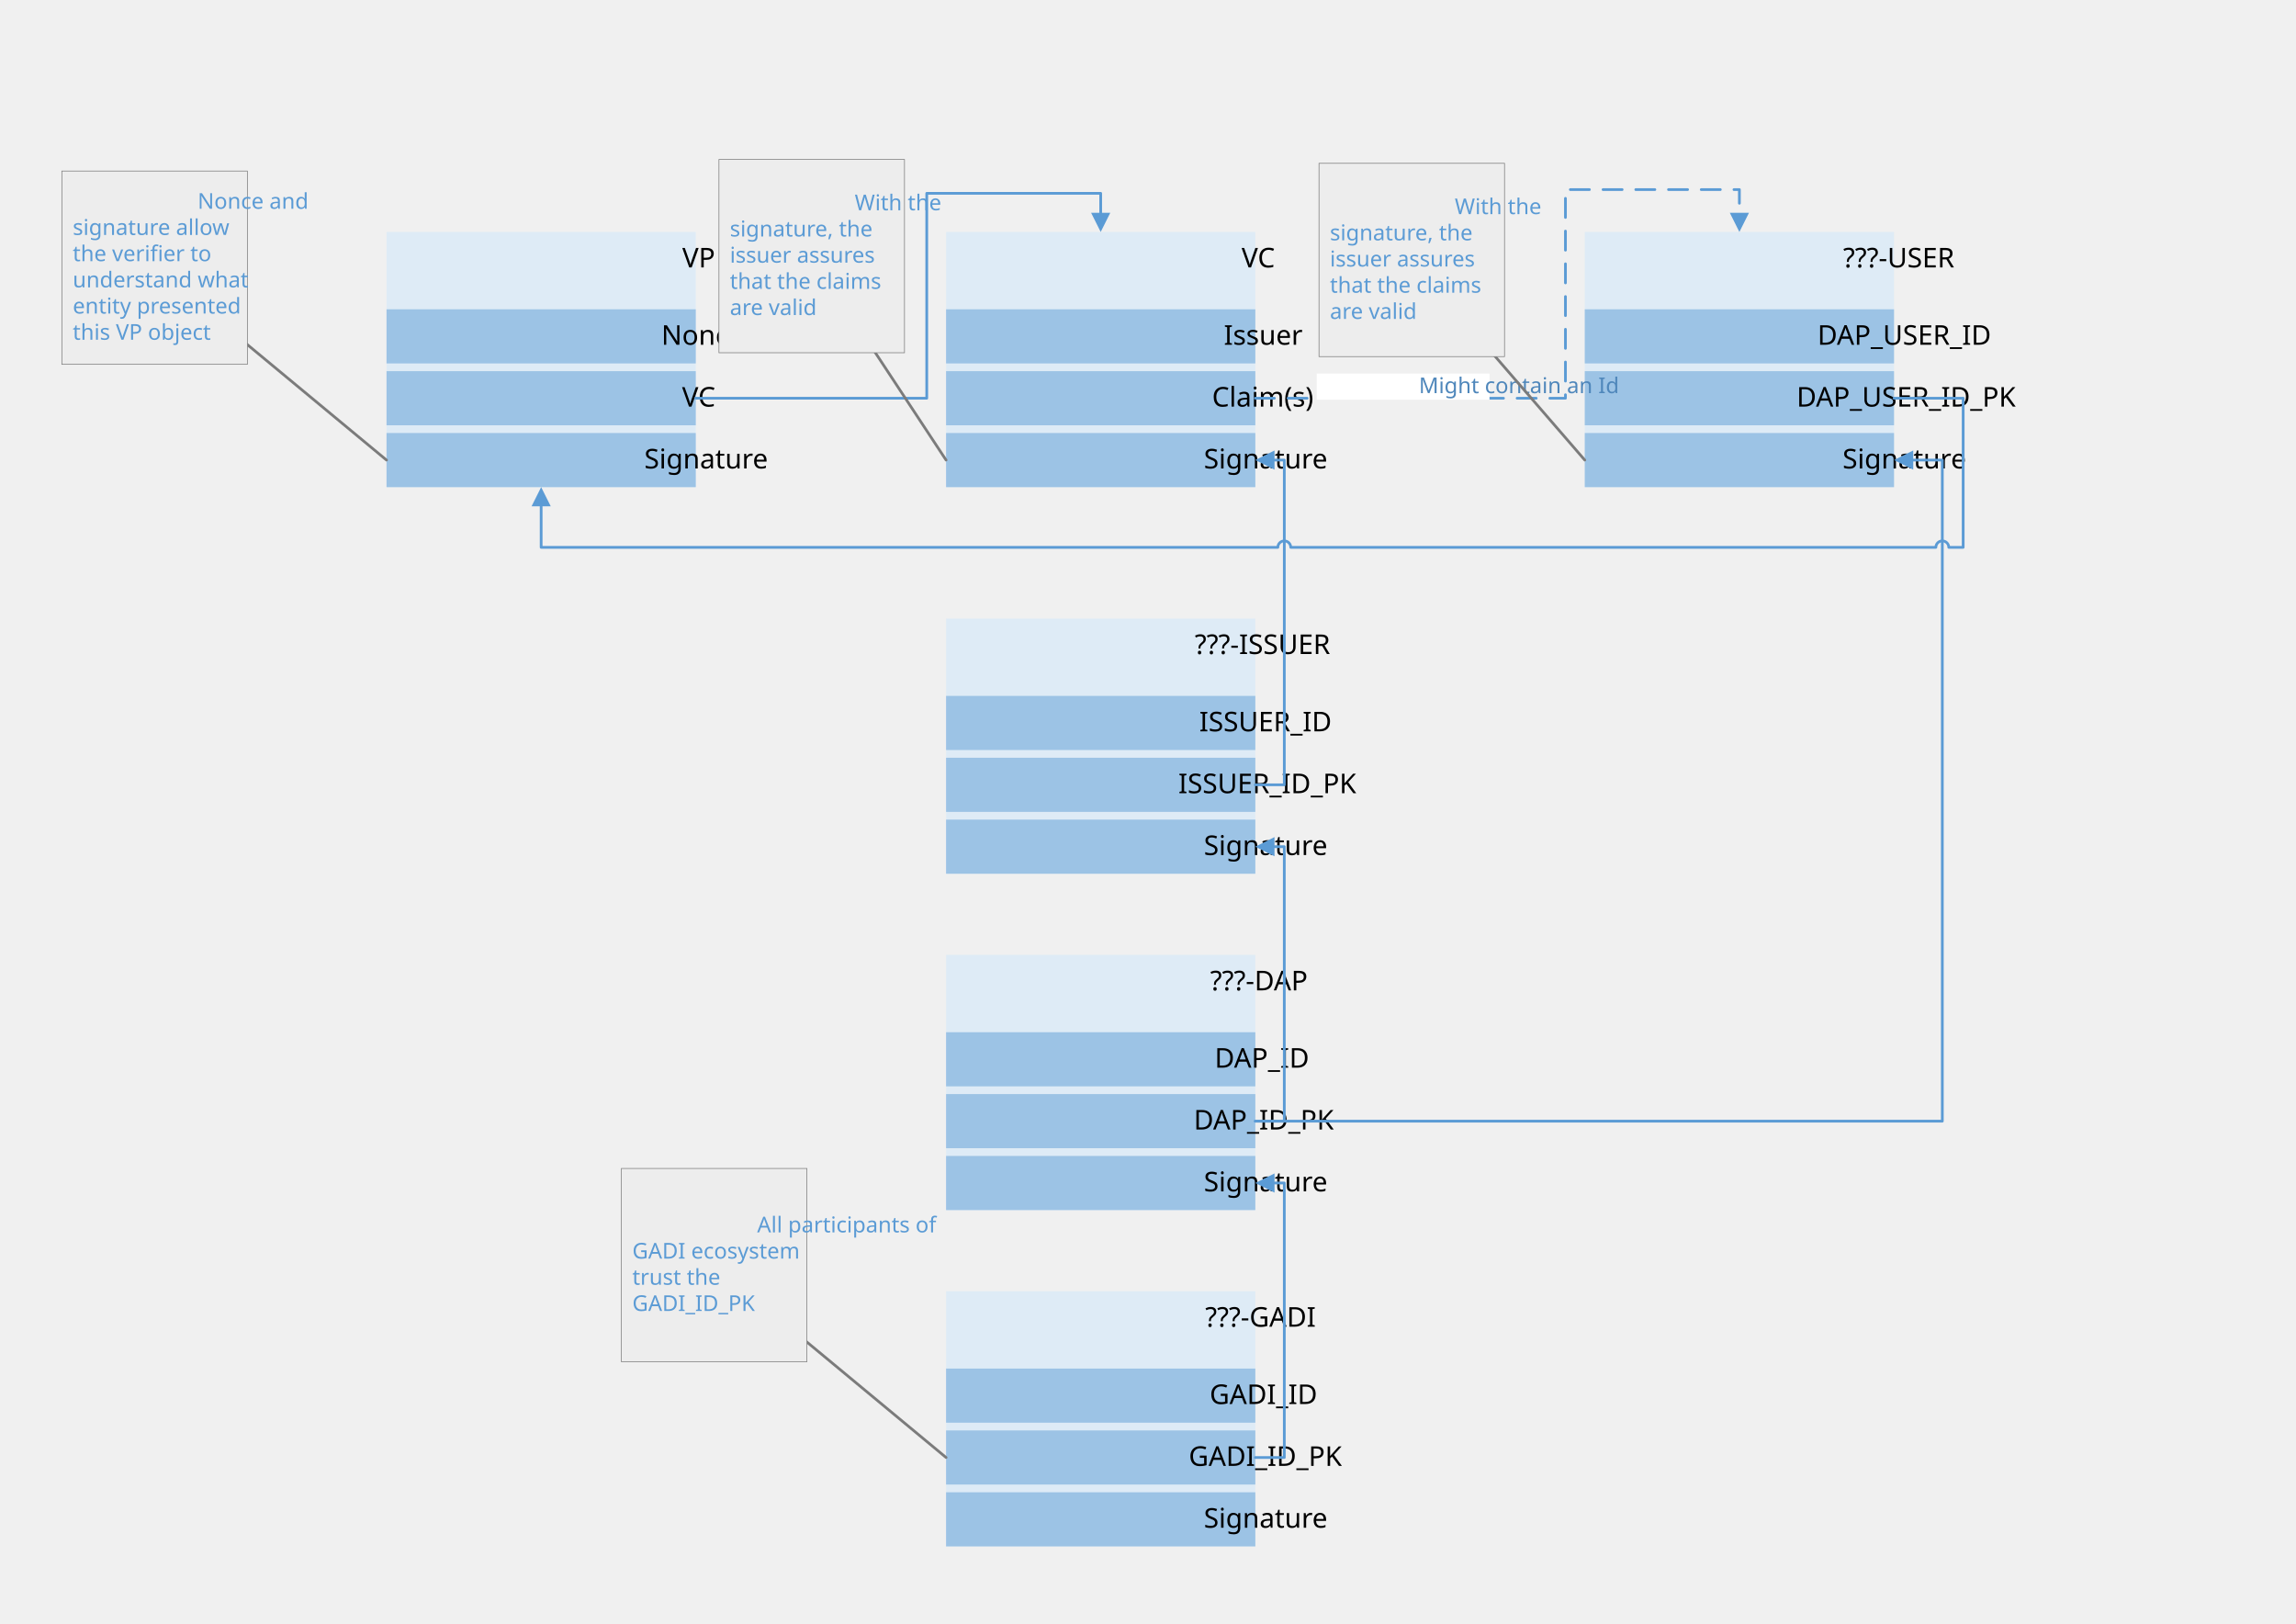
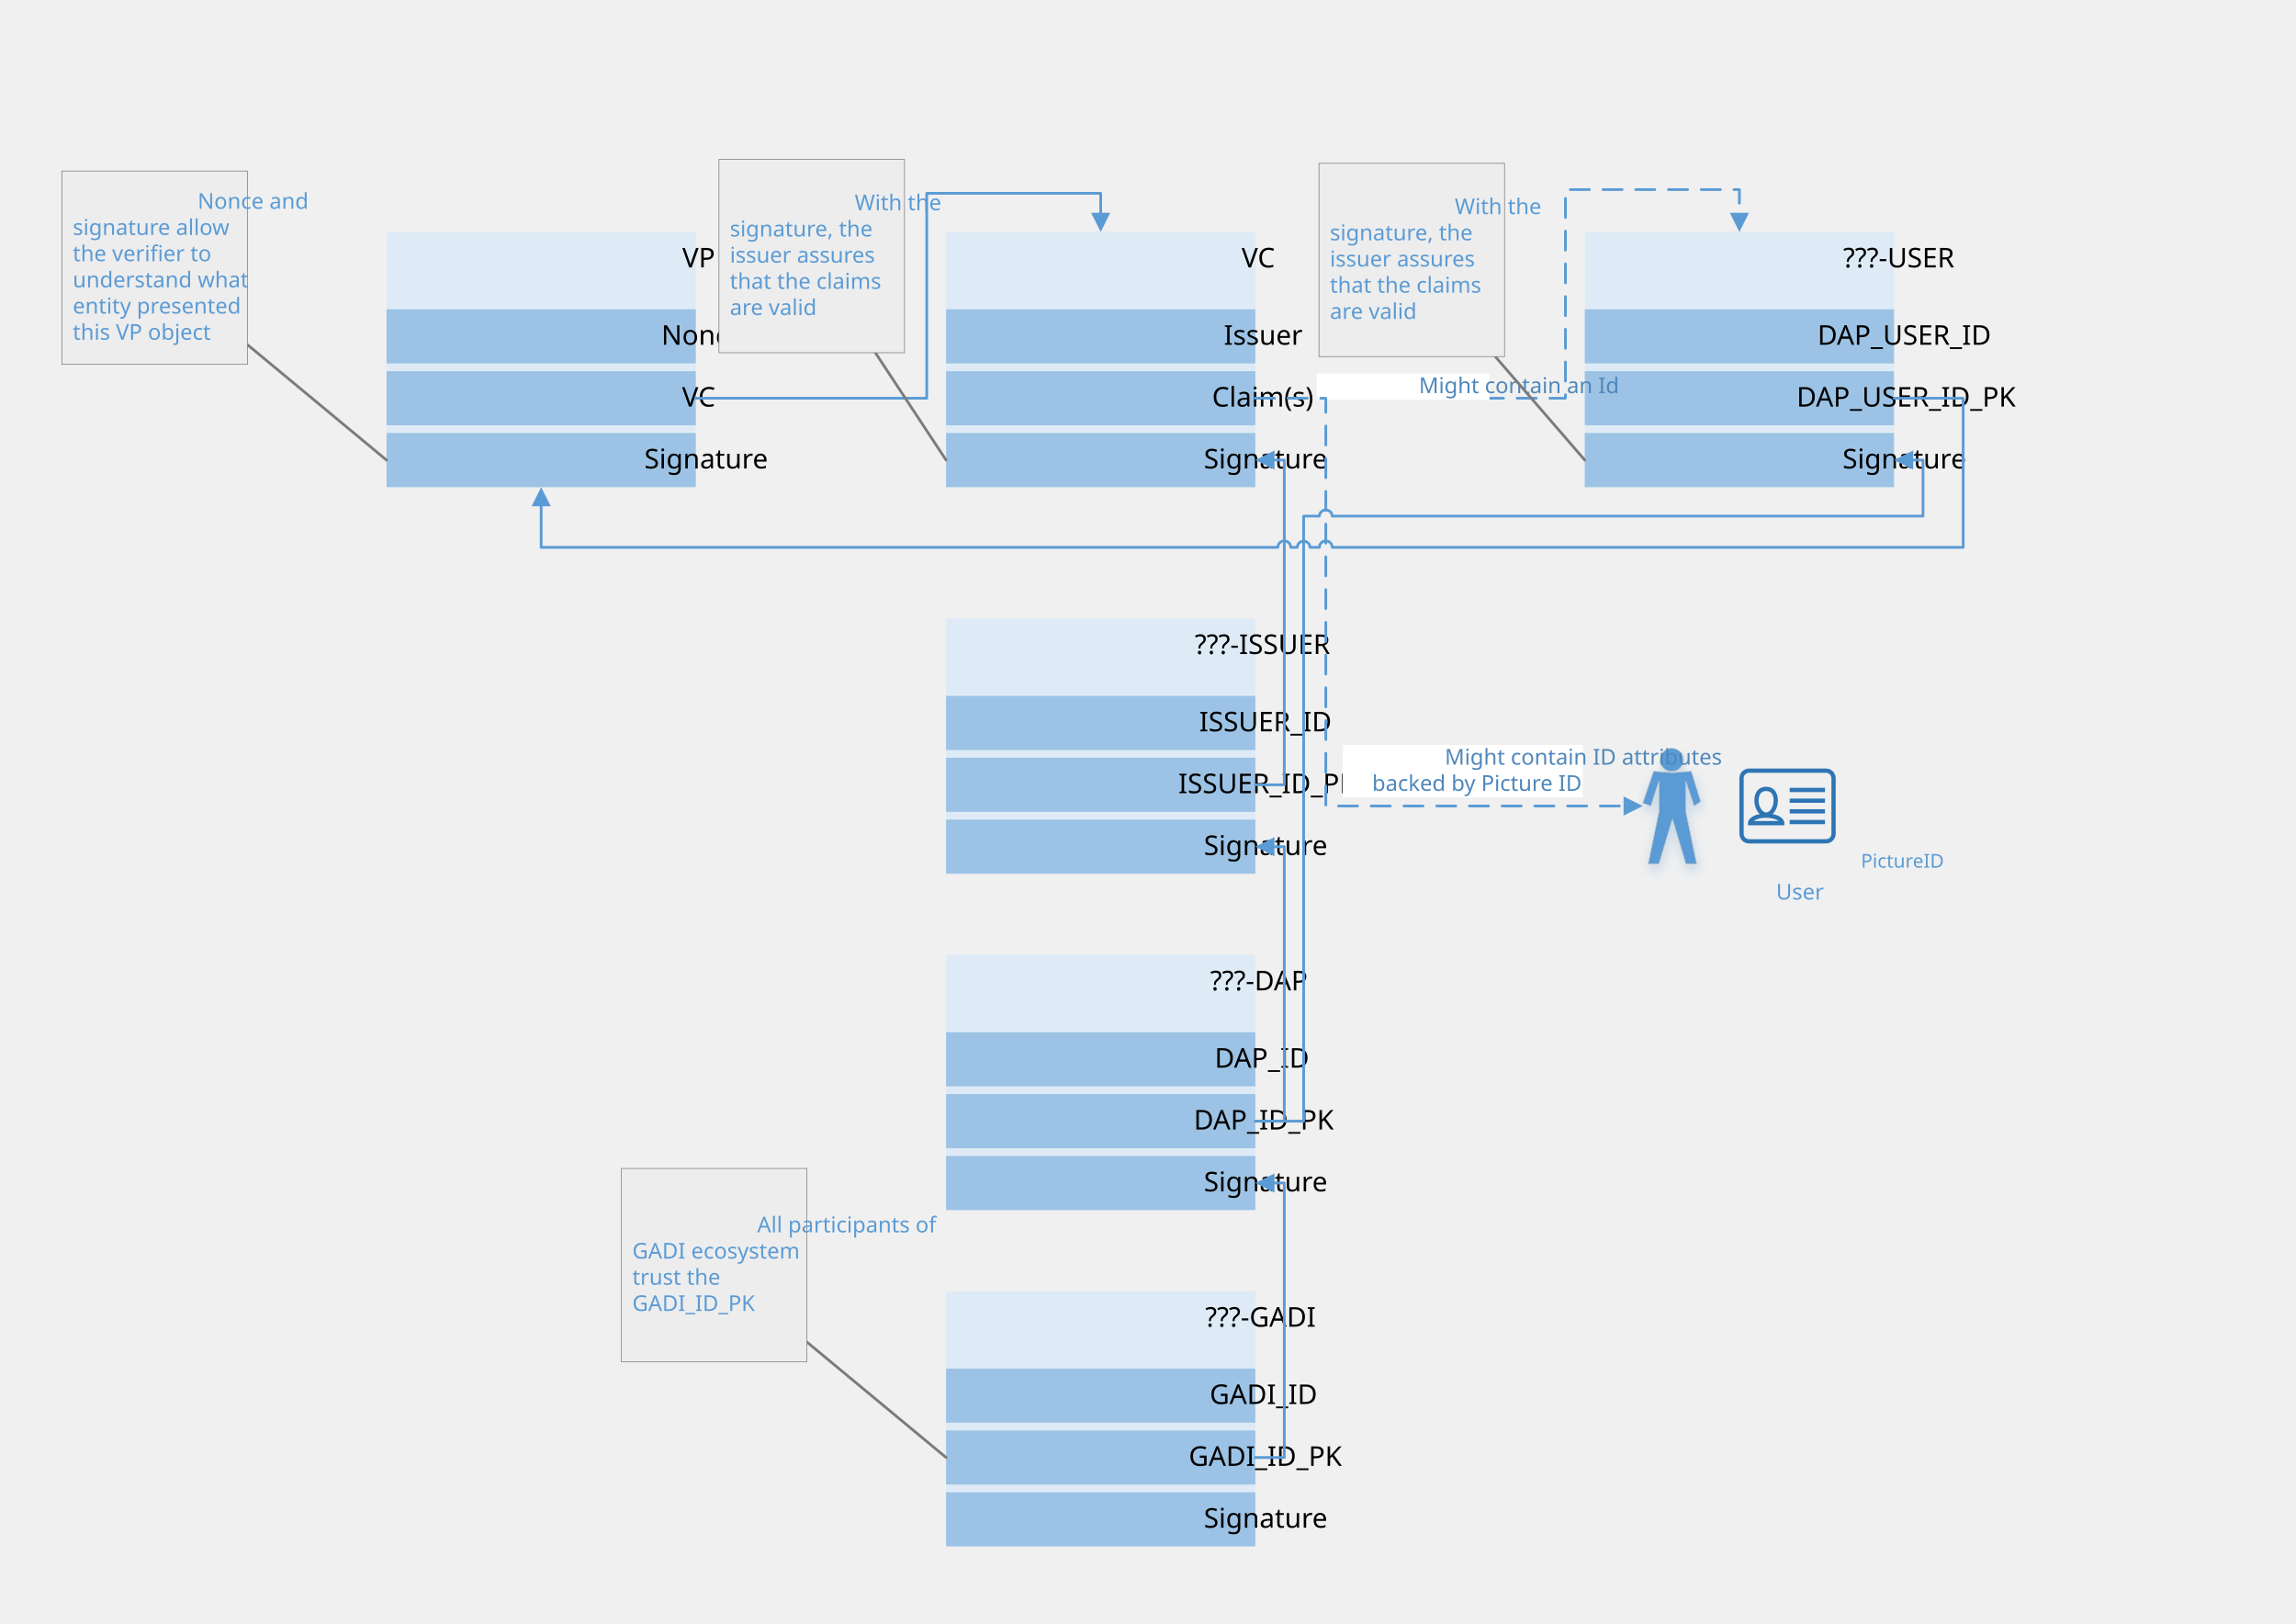
- <svg xmlns="http://www.w3.org/2000/svg" xmlns:ns1="http://schemas.microsoft.com/visio/2003/SVGExtensions/" xmlns:xlink="http://www.w3.org/1999/xlink" width="11.693in" height="8.268in" viewBox="0 0 841.89 595.276" xml:space="preserve" color-interpolation-filters="sRGB" class="st13">
+ <svg xmlns="http://www.w3.org/2000/svg" xmlns:ns1="http://schemas.microsoft.com/visio/2003/SVGExtensions/" xmlns:xlink="http://www.w3.org/1999/xlink" width="11.693in" height="8.268in" viewBox="0 0 841.89 595.276" xml:space="preserve" color-interpolation-filters="sRGB" class="st21">
  <ns1:documentProperties ns1:langID="1031" ns1:metric="true" ns1:viewMarkup="false">
    <ns1:userDefs>
      <ns1:ud ns1:nameU="msvSubprocessMaster" ns1:prompt="" ns1:val="VT4(Rectangle)" />
      <ns1:ud ns1:nameU="msvNoAutoConnect" ns1:val="VT0(1):26" />
    </ns1:userDefs>
  </ns1:documentProperties>
  <style type="text/css">
	
		.st1 {fill:#deebf6;stroke:none;stroke-width:0.25}
		.st2 {fill:#000000;font-family:Calibri;font-size:0.833em}
		.st3 {fill:#9cc3e5;stroke:none;stroke-width:0.25}
		.st4 {marker-end:url(#mrkr4-32);stroke:#5b9bd5;stroke-linecap:round;stroke-linejoin:round;stroke-width:1}
		.st5 {fill:#5b9bd5;fill-opacity:1;stroke:#5b9bd5;stroke-opacity:1;stroke-width:0.284}
		.st6 {stroke:#7b7b7b;stroke-linecap:round;stroke-linejoin:round;stroke-width:1}
		.st7 {fill:#ededed;stroke:#7b7b7b;stroke-width:0.25}
		.st8 {fill:#5b9bd5;font-family:Calibri;font-size:0.667em}
		.st9 {font-size:1em}
		.st10 {marker-end:url(#mrkr4-32);stroke:#5b9bd5;stroke-dasharray:7,5;stroke-linecap:round;stroke-linejoin:round;stroke-width:1}
		.st11 {fill:#ffffff;stroke:none;stroke-linecap:butt;stroke-width:7.2}
		.st12 {fill:#4f87bb;font-family:Calibri;font-size:0.667em}
- 		.st13 {fill:none;fill-rule:evenodd;font-size:12px;overflow:visible;stroke-linecap:square;stroke-miterlimit:3}
+ 		.st13 {visibility:visible}
+ 		.st14 {fill:#5b9bd5;fill-opacity:0.22;filter:url(#filter_2);stroke:#5b9bd5;stroke-opacity:0.22}
+ 		.st15 {fill:#5b9bd5;stroke:#c8c8c8;stroke-width:0.25}
+ 		.st16 {fill:#5b9bd5;fill-opacity:0.22;filter:url(#filter_2);stroke:#5b9bd5;stroke-opacity:0.22;visibility:hidden}
+ 		.st17 {fill:#5b9bd5;stroke:#c8c8c8;stroke-width:0.25;visibility:hidden}
+ 		.st18 {fill:#2e75b5;stroke:none;stroke-linecap:butt;stroke-width:2.25}
+ 		.st19 {fill:none;stroke:none;stroke-width:0.25}
+ 		.st20 {fill:#5b9bd5;font-family:Calibri;font-size:0.583em}
+ 		.st21 {fill:none;fill-rule:evenodd;font-size:12px;overflow:visible;stroke-linecap:square;stroke-miterlimit:3}
	
	</style>
  <defs id="Markers">
    <g id="lend4">
      <path d="M 2 1 L 0 0 L 2 -1 L 2 1 " style="stroke:none" />
    </g>
    <marker id="mrkr4-32" class="st5" ns1:arrowType="4" ns1:arrowSize="2" ns1:setback="7.04" refX="-7.04" orient="auto" markerUnits="strokeWidth" overflow="visible">
      <use xlink:href="#lend4" transform="scale(-3.52,-3.52) " />
    </marker>
+   </defs>
+   <defs id="Filters">
+     <filter id="filter_2">
+       <feGaussianBlur stdDeviation="2" />
+     </filter>
  </defs>
  <g ns1:mID="0" ns1:index="1" ns1:groupContext="foregroundPage">
    <ns1:userDefs>
      <ns1:ud ns1:nameU="msvThemeOrder" ns1:val="VT0(0):26" />
    </ns1:userDefs>
    <ns1:pageProperties ns1:drawingScale="0.0393701" ns1:pageScale="0.0393701" ns1:drawingUnits="24" ns1:shadowOffsetX="8.50394" ns1:shadowOffsetY="-8.50394" />
    <ns1:layer ns1:name="Verbinder" ns1:index="0" />
+     <ns1:layer ns1:name="Flussdiagramm" ns1:index="1" />
    <g id="group5-1" transform="translate(141.732,-416.693)" ns1:mID="5" ns1:groupContext="group">
      <g id="shape1-2" ns1:mID="1" ns1:groupContext="shape">
        <ns1:userDefs>
          <ns1:ud ns1:nameU="visVersion" ns1:val="VT0(15):26" />
        </ns1:userDefs>
        <ns1:textBlock ns1:margins="rect(4,4,4,4)" ns1:tabSpace="42.5197" ns1:verticalAlign="0" />
        <ns1:textRect cx="56.693" cy="548.504" width="113.39" height="93.543" />
        <rect x="0" y="501.732" width="113.386" height="93.543" class="st1" />
        <text x="51.27" y="514.73" class="st2" ns1:langID="1031">
          <ns1:paragraph ns1:horizAlign="1" />
          <ns1:tabList />VP</text>
      </g>
      <g id="shape2-5" ns1:mID="2" ns1:groupContext="shape" transform="translate(5.59552E-014,-45.3543)">
        <ns1:userDefs>
          <ns1:ud ns1:nameU="visVersion" ns1:val="VT0(15):26" />
        </ns1:userDefs>
        <ns1:textBlock ns1:margins="rect(4,4,4,4)" ns1:tabSpace="42.5197" ns1:verticalAlign="0" />
        <ns1:textRect cx="56.693" cy="585.354" width="113.39" height="19.843" />
        <rect x="0" y="575.433" width="113.386" height="19.843" class="st3" />
        <text x="43.6" y="588.43" class="st2" ns1:langID="1031">
          <ns1:paragraph ns1:horizAlign="1" />
          <ns1:tabList />Nonce</text>
      </g>
      <g id="shape3-8" ns1:mID="3" ns1:groupContext="shape" transform="translate(1.59872E-014,-22.6772)">
        <ns1:userDefs>
          <ns1:ud ns1:nameU="visVersion" ns1:val="VT0(15):26" />
        </ns1:userDefs>
        <ns1:textBlock ns1:margins="rect(4,4,4,4)" ns1:tabSpace="42.5197" ns1:verticalAlign="0" />
        <ns1:textRect cx="56.693" cy="585.354" width="113.39" height="19.843" />
        <rect x="0" y="575.433" width="113.386" height="19.843" class="st3" />
        <text x="51.19" y="588.43" class="st2" ns1:langID="1031">
          <ns1:paragraph ns1:horizAlign="1" />
          <ns1:tabList />VC</text>
      </g>
      <g id="shape4-11" ns1:mID="4" ns1:groupContext="shape">
        <ns1:userDefs>
          <ns1:ud ns1:nameU="visVersion" ns1:val="VT0(15):26" />
        </ns1:userDefs>
        <ns1:textBlock ns1:margins="rect(4,4,4,4)" ns1:tabSpace="42.5197" ns1:verticalAlign="0" />
        <ns1:textRect cx="56.693" cy="585.354" width="113.39" height="19.843" />
        <rect x="0" y="575.433" width="113.386" height="19.843" class="st3" />
        <text x="37.34" y="588.43" class="st2" ns1:langID="1031">
          <ns1:paragraph ns1:horizAlign="1" />
          <ns1:tabList />Signature</text>
      </g>
    </g>
    <g id="group6-14" transform="translate(346.907,-416.693)" ns1:mID="6" ns1:groupContext="group">
      <g id="shape7-15" ns1:mID="7" ns1:groupContext="shape">
        <ns1:userDefs>
          <ns1:ud ns1:nameU="visVersion" ns1:val="VT0(15):26" />
        </ns1:userDefs>
        <ns1:textBlock ns1:margins="rect(4,4,4,4)" ns1:tabSpace="42.5197" ns1:verticalAlign="0" />
        <ns1:textRect cx="56.693" cy="548.504" width="113.39" height="93.543" />
        <rect x="0" y="501.732" width="113.386" height="93.543" class="st1" />
        <text x="51.19" y="514.73" class="st2" ns1:langID="1031">
          <ns1:paragraph ns1:horizAlign="1" />
          <ns1:tabList />VC</text>
      </g>
      <g id="shape8-18" ns1:mID="8" ns1:groupContext="shape" transform="translate(5.59552E-014,-45.3543)">
        <ns1:userDefs>
          <ns1:ud ns1:nameU="visVersion" ns1:val="VT0(15):26" />
        </ns1:userDefs>
        <ns1:textBlock ns1:margins="rect(4,4,4,4)" ns1:tabSpace="42.5197" ns1:verticalAlign="0" />
        <ns1:textRect cx="56.693" cy="585.354" width="113.39" height="19.843" />
        <rect x="0" y="575.433" width="113.386" height="19.843" class="st3" />
        <text x="44.66" y="588.43" class="st2" ns1:langID="1031">
          <ns1:paragraph ns1:horizAlign="1" />
          <ns1:tabList />Issuer</text>
      </g>
      <g id="shape9-21" ns1:mID="9" ns1:groupContext="shape" transform="translate(1.59872E-014,-22.6772)">
        <ns1:userDefs>
          <ns1:ud ns1:nameU="visVersion" ns1:val="VT0(15):26" />
        </ns1:userDefs>
        <ns1:textBlock ns1:margins="rect(4,4,4,4)" ns1:tabSpace="42.5197" ns1:verticalAlign="0" />
        <ns1:textRect cx="56.693" cy="585.354" width="113.39" height="19.843" />
        <rect x="0" y="575.433" width="113.386" height="19.843" class="st3" />
        <text x="40.35" y="588.43" class="st2" ns1:langID="1031">
          <ns1:paragraph ns1:horizAlign="1" />
          <ns1:tabList />Claim(s)</text>
      </g>
      <g id="shape10-24" ns1:mID="10" ns1:groupContext="shape">
        <ns1:userDefs>
          <ns1:ud ns1:nameU="visVersion" ns1:val="VT0(15):26" />
        </ns1:userDefs>
        <ns1:textBlock ns1:margins="rect(4,4,4,4)" ns1:tabSpace="42.5197" ns1:verticalAlign="0" />
        <ns1:textRect cx="56.693" cy="585.354" width="113.39" height="19.843" />
        <rect x="0" y="575.433" width="113.386" height="19.843" class="st3" />
        <text x="37.34" y="588.43" class="st2" ns1:langID="1031">
          <ns1:paragraph ns1:horizAlign="1" />
          <ns1:tabList />Signature</text>
      </g>
    </g>
    <g id="shape11-27" ns1:mID="11" ns1:groupContext="shape" ns1:layerMember="0" transform="translate(255.118,-449.291)">
      <path d="M0 595.28 L84.7 595.28 L84.7 520.16 L148.48 520.16 L148.48 527.29" class="st4" />
    </g>
    <g id="group13-33" transform="translate(56.6929,-497.143)" ns1:mID="13" ns1:groupContext="group">
      <ns1:userDefs>
        <ns1:ud ns1:nameU="Scale" ns1:val="VT0(1):26" />
        <ns1:ud ns1:nameU="AntiScale" ns1:val="VT0(1):26" />
        <ns1:ud ns1:nameU="visVersion" ns1:val="VT0(15):26" />
      </ns1:userDefs>
      <g id="shape14-34" ns1:mID="14" ns1:groupContext="shape" transform="translate(380.012,137.079) rotate(39.6711)">
        <path d="M0 595.28 L110.48 595.28" class="st6" />
      </g>
      <g id="shape15-37" ns1:mID="15" ns1:groupContext="shape" transform="translate(-34.0157,35.4331)">
        <ns1:textBlock ns1:margins="rect(4,4,4,4)" ns1:tabSpace="42.5197" />
        <ns1:textRect cx="34.016" cy="559.843" width="68.04" height="70.866" />
        <rect x="0" y="524.409" width="68.031" height="70.866" class="st7" />
        <text x="4" y="538.24" class="st8" ns1:langID="1031">
          <ns1:paragraph />
          <ns1:tabList />Nonce and <tspan x="4" dy="1.2em" class="st9">signature allow </tspan>
          <tspan x="4" dy="1.2em" class="st9">the verifier to </tspan>
          <tspan x="4" dy="1.2em" class="st9">understand what </tspan>
          <tspan x="4" dy="1.2em" class="st9">entity presented </tspan>
          <tspan x="4" dy="1.2em" class="st9">this VP object</tspan>
        </text>
      </g>
    </g>
    <g id="group16-45" transform="translate(581.102,-416.693)" ns1:mID="16" ns1:groupContext="group">
      <g id="shape17-46" ns1:mID="17" ns1:groupContext="shape">
        <ns1:userDefs>
          <ns1:ud ns1:nameU="visVersion" ns1:val="VT0(15):26" />
        </ns1:userDefs>
        <ns1:textBlock ns1:margins="rect(4,4,4,4)" ns1:tabSpace="42.5197" ns1:verticalAlign="0" />
        <ns1:textRect cx="56.693" cy="548.504" width="113.39" height="93.543" />
        <rect x="0" y="501.732" width="113.386" height="93.543" class="st1" />
        <text x="37.55" y="514.73" class="st2" ns1:langID="1031">
          <ns1:paragraph ns1:horizAlign="1" />
          <ns1:tabList />???-USER</text>
      </g>
      <g id="shape18-49" ns1:mID="18" ns1:groupContext="shape" transform="translate(5.59552E-014,-45.3543)">
        <ns1:userDefs>
          <ns1:ud ns1:nameU="visVersion" ns1:val="VT0(15):26" />
        </ns1:userDefs>
        <ns1:textBlock ns1:margins="rect(4,4,4,4)" ns1:tabSpace="42.5197" ns1:verticalAlign="0" />
        <ns1:textRect cx="56.693" cy="585.354" width="113.39" height="19.843" />
        <rect x="0" y="575.433" width="113.386" height="19.843" class="st3" />
        <text x="28.16" y="588.43" class="st2" ns1:langID="1031">
          <ns1:paragraph ns1:horizAlign="1" />
          <ns1:tabList />DAP_USER_ID</text>
      </g>
      <g id="shape19-52" ns1:mID="19" ns1:groupContext="shape" transform="translate(1.59872E-014,-22.6772)">
        <ns1:userDefs>
          <ns1:ud ns1:nameU="visVersion" ns1:val="VT0(15):26" />
        </ns1:userDefs>
        <ns1:textBlock ns1:margins="rect(4,4,4,4)" ns1:tabSpace="42.5197" ns1:verticalAlign="0" />
        <ns1:textRect cx="56.693" cy="585.354" width="113.39" height="19.843" />
        <rect x="0" y="575.433" width="113.386" height="19.843" class="st3" />
        <text x="20.49" y="588.43" class="st2" ns1:langID="1031">
          <ns1:paragraph ns1:horizAlign="1" />
          <ns1:tabList />DAP_USER_ID_PK</text>
      </g>
      <g id="shape20-55" ns1:mID="20" ns1:groupContext="shape">
        <ns1:userDefs>
          <ns1:ud ns1:nameU="visVersion" ns1:val="VT0(15):26" />
        </ns1:userDefs>
        <ns1:textBlock ns1:margins="rect(4,4,4,4)" ns1:tabSpace="42.5197" ns1:verticalAlign="0" />
        <ns1:textRect cx="56.693" cy="585.354" width="113.39" height="19.843" />
        <rect x="0" y="575.433" width="113.386" height="19.843" class="st3" />
        <text x="37.34" y="588.43" class="st2" ns1:langID="1031">
          <ns1:paragraph ns1:horizAlign="1" />
          <ns1:tabList />Signature</text>
      </g>
    </g>
    <g id="shape21-58" ns1:mID="21" ns1:groupContext="shape" ns1:layerMember="0" transform="translate(460.292,-449.291)">
      <ns1:textBlock ns1:margins="rect(4,4,4,4)" ns1:tabSpace="42.5197" />
      <ns1:textRect cx="54.196" cy="591.024" width="73.18" height="17.604" />
      <path d="M0 595.28 L113.72 595.28 L113.72 518.79 L177.5 518.79 L177.5 527.29" class="st10" />
      <rect ns1:rectContext="textBkgnd" x="22.517" y="586.224" width="63.359" height="9.6" class="st11" />
      <text x="22.52" y="593.42" class="st12" ns1:langID="1031">
        <ns1:paragraph ns1:horizAlign="1" />
        <ns1:tabList />Might contain an Id</text>
    </g>
    <g id="group22-65" transform="translate(297.638,-501.395)" ns1:mID="22" ns1:groupContext="group">
      <ns1:userDefs>
        <ns1:ud ns1:nameU="Scale" ns1:val="VT0(1):26" />
        <ns1:ud ns1:nameU="AntiScale" ns1:val="VT0(1):26" />
        <ns1:ud ns1:nameU="visVersion" ns1:val="VT0(15):26" />
      </ns1:userDefs>
      <g id="shape23-66" ns1:mID="23" ns1:groupContext="shape" transform="translate(497.086,267.773) rotate(56.6213)">
        <path d="M0 595.28 L89.55 595.28" class="st6" />
      </g>
      <g id="shape24-69" ns1:mID="24" ns1:groupContext="shape" transform="translate(-34.0157,35.4331)">
        <ns1:textBlock ns1:margins="rect(4,4,4,4)" ns1:tabSpace="42.5197" />
        <ns1:textRect cx="34.016" cy="559.843" width="68.04" height="70.866" />
        <rect x="0" y="524.409" width="68.031" height="70.866" class="st7" />
        <text x="4" y="543.04" class="st8" ns1:langID="1031">
          <ns1:paragraph />
          <ns1:tabList />With the <tspan x="4" dy="1.2em" class="st9">signature</tspan>, the <tspan x="4" dy="1.2em" class="st9">issuer assures </tspan>
          <tspan x="4" dy="1.2em" class="st9">that the claims </tspan>
          <tspan x="4" dy="1.2em" class="st9">are valid</tspan>
        </text>
      </g>
    </g>
    <g id="group25-76" transform="translate(517.66,-499.978)" ns1:mID="25" ns1:groupContext="group">
      <ns1:userDefs>
        <ns1:ud ns1:nameU="Scale" ns1:val="VT0(1):26" />
        <ns1:ud ns1:nameU="AntiScale" ns1:val="VT0(1):26" />
        <ns1:ud ns1:nameU="visVersion" ns1:val="VT0(15):26" />
      </ns1:userDefs>
      <g id="shape26-77" ns1:mID="26" ns1:groupContext="shape" transform="translate(450.267,205.901) rotate(49.1479)">
        <path d="M0 595.28 L96.99 595.28" class="st6" />
      </g>
      <g id="shape27-80" ns1:mID="27" ns1:groupContext="shape" transform="translate(-34.0157,35.4331)">
        <ns1:textBlock ns1:margins="rect(4,4,4,4)" ns1:tabSpace="42.5197" />
        <ns1:textRect cx="34.016" cy="559.843" width="68.04" height="70.866" />
        <rect x="0" y="524.409" width="68.031" height="70.866" class="st7" />
        <text x="4" y="543.04" class="st8" ns1:langID="1031">
          <ns1:paragraph />
          <ns1:tabList />With the <tspan x="4" dy="1.2em" class="st9">signature</tspan>, the <tspan x="4" dy="1.2em" class="st9">issuer assures </tspan>
          <tspan x="4" dy="1.2em" class="st9">that the claims </tspan>
          <tspan x="4" dy="1.2em" class="st9">are valid</tspan>
        </text>
      </g>
    </g>
    <g id="shape28-87" ns1:mID="28" ns1:groupContext="shape" ns1:layerMember="0" transform="translate(694.488,-449.291)">
-       <path d="M0 595.28 L25.36 595.28 L25.36 649.95 L20.08 649.95 A2.362 2.362 -180 0 0 15.35 649.95 L-221.2 649.95 A2.362        2.362 -180 0 0 -225.93 649.95 L-496.06 649.95 L-496.06 634.91" class="st4" />
+       <path d="M0 595.28 L25.36 595.28 L25.36 649.95 L-205.98 649.95 A2.362 2.362 -180 0 0 -210.71 649.95 L-214.12 649.95        A2.362 2.362 -180 0 0 -218.84 649.95 L-221.2 649.95 A2.362 2.362 -180 0 0 -225.93 649.95 L-496.06 649.95        L-496.06 634.91" class="st4" />
    </g>
    <g id="group29-92" transform="translate(346.907,-274.961)" ns1:mID="29" ns1:groupContext="group">
      <g id="shape30-93" ns1:mID="30" ns1:groupContext="shape">
        <ns1:userDefs>
          <ns1:ud ns1:nameU="visVersion" ns1:val="VT0(15):26" />
        </ns1:userDefs>
        <ns1:textBlock ns1:margins="rect(4,4,4,4)" ns1:tabSpace="42.5197" ns1:verticalAlign="0" />
        <ns1:textRect cx="56.693" cy="548.504" width="113.39" height="93.543" />
        <rect x="0" y="501.732" width="113.386" height="93.543" class="st1" />
        <text x="33.99" y="514.73" class="st2" ns1:langID="1031">
          <ns1:paragraph ns1:horizAlign="1" />
          <ns1:tabList />???-ISSUER</text>
      </g>
      <g id="shape31-96" ns1:mID="31" ns1:groupContext="shape" transform="translate(5.59552E-014,-45.3543)">
        <ns1:userDefs>
          <ns1:ud ns1:nameU="visVersion" ns1:val="VT0(15):26" />
        </ns1:userDefs>
        <ns1:textBlock ns1:margins="rect(4,4,4,4)" ns1:tabSpace="42.5197" ns1:verticalAlign="0" />
        <ns1:textRect cx="56.693" cy="585.354" width="113.39" height="19.843" />
        <rect x="0" y="575.433" width="113.386" height="19.843" class="st3" />
        <text x="35.65" y="588.43" class="st2" ns1:langID="1031">
          <ns1:paragraph ns1:horizAlign="1" />
          <ns1:tabList />ISSUER_ID</text>
      </g>
      <g id="shape32-99" ns1:mID="32" ns1:groupContext="shape" transform="translate(1.59872E-014,-22.6772)">
        <ns1:userDefs>
          <ns1:ud ns1:nameU="visVersion" ns1:val="VT0(15):26" />
        </ns1:userDefs>
        <ns1:textBlock ns1:margins="rect(4,4,4,4)" ns1:tabSpace="42.5197" ns1:verticalAlign="0" />
        <ns1:textRect cx="56.693" cy="585.354" width="113.39" height="19.843" />
        <rect x="0" y="575.433" width="113.386" height="19.843" class="st3" />
        <text x="27.98" y="588.43" class="st2" ns1:langID="1031">
          <ns1:paragraph ns1:horizAlign="1" />
          <ns1:tabList />ISSUER_ID_PK</text>
      </g>
      <g id="shape33-102" ns1:mID="33" ns1:groupContext="shape">
        <ns1:userDefs>
          <ns1:ud ns1:nameU="visVersion" ns1:val="VT0(15):26" />
        </ns1:userDefs>
        <ns1:textBlock ns1:margins="rect(4,4,4,4)" ns1:tabSpace="42.5197" ns1:verticalAlign="0" />
        <ns1:textRect cx="56.693" cy="585.354" width="113.39" height="19.843" />
        <rect x="0" y="575.433" width="113.386" height="19.843" class="st3" />
        <text x="37.34" y="588.43" class="st2" ns1:langID="1031">
          <ns1:paragraph ns1:horizAlign="1" />
          <ns1:tabList />Signature</text>
      </g>
    </g>
    <g id="shape35-105" ns1:mID="35" ns1:groupContext="shape" ns1:layerMember="0" transform="translate(453.206,-307.559)">
      <path d="M7.09 595.28 L17.72 595.28 L17.72 476.22 L14.13 476.22" class="st4" />
    </g>
    <g id="group36-110" transform="translate(346.907,-151.654)" ns1:mID="36" ns1:groupContext="group">
      <g id="shape37-111" ns1:mID="37" ns1:groupContext="shape">
        <ns1:userDefs>
          <ns1:ud ns1:nameU="visVersion" ns1:val="VT0(15):26" />
        </ns1:userDefs>
        <ns1:textBlock ns1:margins="rect(4,4,4,4)" ns1:tabSpace="42.5197" ns1:verticalAlign="0" />
        <ns1:textRect cx="56.693" cy="548.504" width="113.39" height="93.543" />
        <rect x="0" y="501.732" width="113.386" height="93.543" class="st1" />
        <text x="39.66" y="514.73" class="st2" ns1:langID="1031">
          <ns1:paragraph ns1:horizAlign="1" />
          <ns1:tabList />???-DAP</text>
      </g>
      <g id="shape38-114" ns1:mID="38" ns1:groupContext="shape" transform="translate(5.59552E-014,-45.3543)">
        <ns1:userDefs>
          <ns1:ud ns1:nameU="visVersion" ns1:val="VT0(15):26" />
        </ns1:userDefs>
        <ns1:textBlock ns1:margins="rect(4,4,4,4)" ns1:tabSpace="42.5197" ns1:verticalAlign="0" />
        <ns1:textRect cx="56.693" cy="585.354" width="113.39" height="19.843" />
        <rect x="0" y="575.433" width="113.386" height="19.843" class="st3" />
        <text x="41.31" y="588.43" class="st2" ns1:langID="1031">
          <ns1:paragraph ns1:horizAlign="1" />
          <ns1:tabList />DAP_ID</text>
      </g>
      <g id="shape39-117" ns1:mID="39" ns1:groupContext="shape" transform="translate(1.59872E-014,-22.6772)">
        <ns1:userDefs>
          <ns1:ud ns1:nameU="visVersion" ns1:val="VT0(15):26" />
        </ns1:userDefs>
        <ns1:textBlock ns1:margins="rect(4,4,4,4)" ns1:tabSpace="42.5197" ns1:verticalAlign="0" />
        <ns1:textRect cx="56.693" cy="585.354" width="113.39" height="19.843" />
        <rect x="0" y="575.433" width="113.386" height="19.843" class="st3" />
        <text x="33.64" y="588.43" class="st2" ns1:langID="1031">
          <ns1:paragraph ns1:horizAlign="1" />
          <ns1:tabList />DAP_ID_PK</text>
      </g>
      <g id="shape40-120" ns1:mID="40" ns1:groupContext="shape">
        <ns1:userDefs>
          <ns1:ud ns1:nameU="visVersion" ns1:val="VT0(15):26" />
        </ns1:userDefs>
        <ns1:textBlock ns1:margins="rect(4,4,4,4)" ns1:tabSpace="42.5197" ns1:verticalAlign="0" />
        <ns1:textRect cx="56.693" cy="585.354" width="113.39" height="19.843" />
        <rect x="0" y="575.433" width="113.386" height="19.843" class="st3" />
        <text x="37.34" y="588.43" class="st2" ns1:langID="1031">
          <ns1:paragraph ns1:horizAlign="1" />
          <ns1:tabList />Signature</text>
      </g>
    </g>
    <g id="group41-123" transform="translate(346.907,-28.3465)" ns1:mID="41" ns1:groupContext="group">
      <g id="shape42-124" ns1:mID="42" ns1:groupContext="shape">
        <ns1:userDefs>
          <ns1:ud ns1:nameU="visVersion" ns1:val="VT0(15):26" />
        </ns1:userDefs>
        <ns1:textBlock ns1:margins="rect(4,4,4,4)" ns1:tabSpace="42.5197" ns1:verticalAlign="0" />
        <ns1:textRect cx="56.693" cy="548.504" width="113.39" height="93.543" />
        <rect x="0" y="501.732" width="113.386" height="93.543" class="st1" />
        <text x="37.83" y="514.73" class="st2" ns1:langID="1031">
          <ns1:paragraph ns1:horizAlign="1" />
          <ns1:tabList />???-GADI</text>
      </g>
      <g id="shape43-127" ns1:mID="43" ns1:groupContext="shape" transform="translate(5.59552E-014,-45.3543)">
        <ns1:userDefs>
          <ns1:ud ns1:nameU="visVersion" ns1:val="VT0(15):26" />
        </ns1:userDefs>
        <ns1:textBlock ns1:margins="rect(4,4,4,4)" ns1:tabSpace="42.5197" ns1:verticalAlign="0" />
        <ns1:textRect cx="56.693" cy="585.354" width="113.39" height="19.843" />
        <rect x="0" y="575.433" width="113.386" height="19.843" class="st3" />
        <text x="39.48" y="588.43" class="st2" ns1:langID="1031">
          <ns1:paragraph ns1:horizAlign="1" />
          <ns1:tabList />GADI_ID</text>
      </g>
      <g id="shape44-130" ns1:mID="44" ns1:groupContext="shape" transform="translate(1.59872E-014,-22.6772)">
        <ns1:userDefs>
          <ns1:ud ns1:nameU="visVersion" ns1:val="VT0(15):26" />
        </ns1:userDefs>
        <ns1:textBlock ns1:margins="rect(4,4,4,4)" ns1:tabSpace="42.5197" ns1:verticalAlign="0" />
        <ns1:textRect cx="56.693" cy="585.354" width="113.39" height="19.843" />
        <rect x="0" y="575.433" width="113.386" height="19.843" class="st3" />
        <text x="31.81" y="588.43" class="st2" ns1:langID="1031">
          <ns1:paragraph ns1:horizAlign="1" />
          <ns1:tabList />GADI_ID_PK</text>
      </g>
      <g id="shape45-133" ns1:mID="45" ns1:groupContext="shape">
        <ns1:userDefs>
          <ns1:ud ns1:nameU="visVersion" ns1:val="VT0(15):26" />
        </ns1:userDefs>
        <ns1:textBlock ns1:margins="rect(4,4,4,4)" ns1:tabSpace="42.5197" ns1:verticalAlign="0" />
        <ns1:textRect cx="56.693" cy="585.354" width="113.39" height="19.843" />
        <rect x="0" y="575.433" width="113.386" height="19.843" class="st3" />
        <text x="37.34" y="588.43" class="st2" ns1:langID="1031">
          <ns1:paragraph ns1:horizAlign="1" />
          <ns1:tabList />Signature</text>
      </g>
    </g>
    <g id="shape46-136" ns1:mID="46" ns1:groupContext="shape" ns1:layerMember="0" transform="translate(453.206,-60.9449)">
      <path d="M7.09 595.28 L17.72 595.28 L17.72 494.65 L14.13 494.65" class="st4" />
    </g>
    <g id="shape48-141" ns1:mID="48" ns1:groupContext="shape" ns1:layerMember="0" transform="translate(467.379,-184.252)">
      <path d="M-7.09 595.28 L3.54 595.28 L3.54 494.65 L-0.05 494.65" class="st4" />
    </g>
    <g id="group49-146" transform="translate(261.867,-131.474)" ns1:mID="49" ns1:groupContext="group">
      <ns1:userDefs>
        <ns1:ud ns1:nameU="Scale" ns1:val="VT0(1):26" />
        <ns1:ud ns1:nameU="AntiScale" ns1:val="VT0(1):26" />
        <ns1:ud ns1:nameU="visVersion" ns1:val="VT0(15):26" />
      </ns1:userDefs>
      <g id="shape50-147" ns1:mID="50" ns1:groupContext="shape" transform="translate(380.012,137.079) rotate(39.6711)">
        <path d="M0 595.28 L110.48 595.28" class="st6" />
      </g>
      <g id="shape51-150" ns1:mID="51" ns1:groupContext="shape" transform="translate(-34.0157,35.4331)">
        <ns1:textBlock ns1:margins="rect(4,4,4,4)" ns1:tabSpace="42.5197" />
        <ns1:textRect cx="34.016" cy="559.843" width="68.04" height="70.866" />
        <rect x="0" y="524.409" width="68.031" height="70.866" class="st7" />
        <text x="4" y="547.84" class="st8" ns1:langID="1031">
          <ns1:paragraph />
          <ns1:tabList />All participants of <tspan x="4" dy="1.2em" class="st9">GADI ecosystem </tspan>
          <tspan x="4" dy="1.2em" class="st9">trust the </tspan>
          <tspan x="4" dy="1.2em" class="st9">GADI</tspan>_ID_PK</text>
      </g>
    </g>
    <g id="shape52-156" ns1:mID="52" ns1:groupContext="shape" ns1:layerMember="0" transform="translate(460.292,-184.252)">
-       <path d="M0 595.28 L251.91 595.28 L251.91 352.91 L241.24 352.91" class="st4" />
+       <path d="M0 595.28 L17.72 595.28 L17.72 373.46 L23.49 373.46 A2.362 2.362 0 0 1 28.21 373.46 L244.83 373.46 L244.83        352.91 L241.24 352.91" class="st4" />
+     </g>
+     <g id="group53-161" transform="translate(602.362,-278.529)" ns1:mID="53" ns1:groupContext="group" ns1:layerMember="1">
+       <ns1:custProps>
+         <ns1:cp ns1:nameU="Cost" ns1:lbl="Kosten" ns1:type="7" ns1:format="@" ns1:langID="1031" />
+         <ns1:cp ns1:nameU="Duration" ns1:lbl="Dauer" ns1:type="2" ns1:langID="1031" />
+         <ns1:cp ns1:nameU="Resources" ns1:lbl="Ressourcen" ns1:langID="1031" />
+       </ns1:custProps>
+       <ns1:userDefs>
+         <ns1:ud ns1:nameU="visVersion" ns1:val="VT0(15):26" />
+       </ns1:userDefs>
+       <g id="shape54-162" ns1:mID="54" ns1:groupContext="shape" ns1:layerMember="1" transform="translate(14.8958,-34.0157) scale(-1,1)">
+         <g id="shadow54-163" ns1:groupContext="shadow" ns1:shadowOffsetX="0.345598" ns1:shadowOffsetY="-1.97279" ns1:shadowType="1" transform="matrix(1,0,0,1,-0.345598,1.97279)" class="st13">
+           <path d="M0 591.02 A4.266 4.252 0 0 1 8.53 591.02 A4.266 4.252 0 1 1 -0 591.02 Z" class="st14" />
+         </g>
+         <path d="M0 591.02 A4.266 4.252 0 0 1 8.53 591.02 A4.266 4.252 0 1 1 -0 591.02 Z" class="st15" />
+       </g>
+       <g id="shape55-167" ns1:mID="55" ns1:groupContext="shape" ns1:layerMember="1">
+         <g id="shadow55-168" ns1:groupContext="shadow" ns1:shadowOffsetX="0.345598" ns1:shadowOffsetY="-1.97279" ns1:shadowType="1" transform="matrix(1,0,0,1,0.345598,1.97279)" class="st13">
+           <path d="M10.88 578.8 L15.82 595.28 L19.78 595.28 L15.82 576.14 L15.82 564.98 L18.79 574.02 L21.26 572.42 L17.8          561.26 L10.88 561.79 L3.96 561.26 L0 572.95 L2.97 574.02 L5.93 564.98 L5.93 576.14 L1.98 595.28          L5.93 595.28 L10.88 578.8 Z" class="st14" />
+         </g>
+         <path d="M10.88 578.8 L15.82 595.28 L19.78 595.28 L15.82 576.14 L15.82 564.98 L18.79 574.02 L21.26 572.42 L17.8 561.26         L10.88 561.79 L3.96 561.26 L0 572.95 L2.97 574.02 L5.93 564.98 L5.93 576.14 L1.98 595.28 L5.93 595.28         L10.88 578.8 Z" class="st15" />
+       </g>
+       <g id="shape56-172" ns1:mID="56" ns1:groupContext="shape" ns1:layerMember="1" transform="translate(0,21.2598)">
+         <ns1:userDefs>
+           <ns1:ud ns1:nameU="ScaleFactor" ns1:val="VT0(1):26" />
+         </ns1:userDefs>
+         <ns1:textBlock ns1:margins="rect(0,0,0,0)" ns1:tabSpace="42.5197" />
+         <ns1:textRect cx="10.63" cy="584.646" width="21.26" height="21.26" />
+         <g id="shadow56-173" ns1:groupContext="shadow" ns1:shadowOffsetX="0.345598" ns1:shadowOffsetY="-1.97279" ns1:shadowType="1" transform="matrix(1,0,0,1,0.345598,1.97279)" class="st13">
+           <rect x="0" y="574.016" width="21.26" height="21.26" class="st16" />
+         </g>
+         <rect x="0" y="574.016" width="21.26" height="21.26" class="st17" />
+         <text x="3.11" y="587.05" class="st8" ns1:langID="1031">
+           <ns1:paragraph ns1:horizAlign="1" />
+           <ns1:tabList />User</text>
+       </g>
+     </g>
+     <g id="shape63-178" ns1:mID="63" ns1:groupContext="shape" ns1:layerMember="0" transform="translate(460.292,-449.291)">
+       <ns1:textBlock ns1:margins="rect(4,4,4,4)" ns1:tabSpace="42.5197" />
+       <ns1:textRect cx="76.049" cy="732.022" width="99.68" height="27.203" />
+       <path d="M0 595.28 L25.85 595.28 L25.85 744.78 L135.03 744.78" class="st10" />
+       <rect ns1:rectContext="textBkgnd" x="32.022" y="722.422" width="88.053" height="19.2" class="st11" />
+       <text x="32.02" y="729.62" class="st12" ns1:langID="1031">
+         <ns1:paragraph ns1:horizAlign="1" />
+         <ns1:tabList />Might contain ID attributes <ns1:lf />
+         <tspan x="42.83" dy="1.2em" class="st9">backed by Picture ID</tspan>
+       </text>
+     </g>
+     <g id="group68-186" transform="translate(637.795,-269.291)" ns1:mID="68" ns1:groupContext="group">
+       <g id="shape64-187" ns1:mID="64" ns1:groupContext="shape" transform="translate(4.19664E-014,-16.7671)">
+         <path d="M12.15 584.5 C13.38 583.38 14.12 581.44 14.12 579.58 C14.12 576.39 12.51 574.48 9.81 574.48 C7.11 574.48         5.49 576.39 5.49 579.58 C5.49 581.44 6.24 583.38 7.47 584.5 C4.89 584.98 3.14 586.25 3.14 587.82 L3.14         588.61 L16.48 588.61 L16.48 587.82 C16.48 586.25 14.72 584.98 12.15 584.5 ZM7.06 579.58 C7.06 577.97         7.54 576.05 9.81 576.05 C12.08 576.05 12.55 577.97 12.55 579.58 C12.55 581.8 11.22 583.9 9.81 583.9         C8.4 583.9 7.06 581.8 7.06 579.58 ZM5.23 587.04 C6.02 586.42 7.64 585.86 9.81 585.86 C11.98 585.86 13.6         586.42 14.38 587.04 L5.23 587.04 ZM18.44 574.88 L31.38 574.88 L31.38 576.45 L18.44 576.45 L18.44 574.88         ZM18.44 578.8 L31.38 578.8 L31.38 580.37 L18.44 580.37 L18.44 578.8 ZM18.44 582.72 L31.38 582.72 L31.38         584.29 L18.44 584.29 L18.44 582.72 ZM18.44 586.64 L31.38 586.64 L31.38 588.21 L18.44 588.21 L18.44 586.64         ZM31.78 567.81 L3.53 567.81 C1.58 567.81 0 569.4 0 571.35 L0 591.74 C0 593.69 1.58 595.28 3.53 595.28         L31.78 595.28 C33.72 595.28 35.31 593.69 35.31 591.74 L35.31 571.35 C35.31 569.4 33.72 567.81 31.78         567.81 ZM33.74 591.74 C33.74 592.83 32.86 593.71 31.78 593.71 L3.53 593.71 C2.45 593.71 1.57 592.83         1.57 591.74 L1.57 571.35 C1.57 570.26 2.45 569.38 3.53 569.38 L31.78 569.38 C32.86 569.38 33.74 570.26         33.74 571.35 L33.74 591.74 Z" class="st18" />
+       </g>
+       <g id="shape66-189" ns1:mID="66" ns1:groupContext="shape">
+         <ns1:textBlock ns1:margins="rect(4,4,4,4)" ns1:tabSpace="42.5197" />
+         <ns1:textRect cx="17.654" cy="585.276" width="35.31" height="20" />
+         <rect x="0" y="575.276" width="35.307" height="20" class="st19" />
+         <text x="4.55" y="587.38" class="st20" ns1:langID="1031">
+           <ns1:paragraph ns1:horizAlign="1" />
+           <ns1:tabList />PictureID</text>
+       </g>
    </g>
  </g>
</svg>
